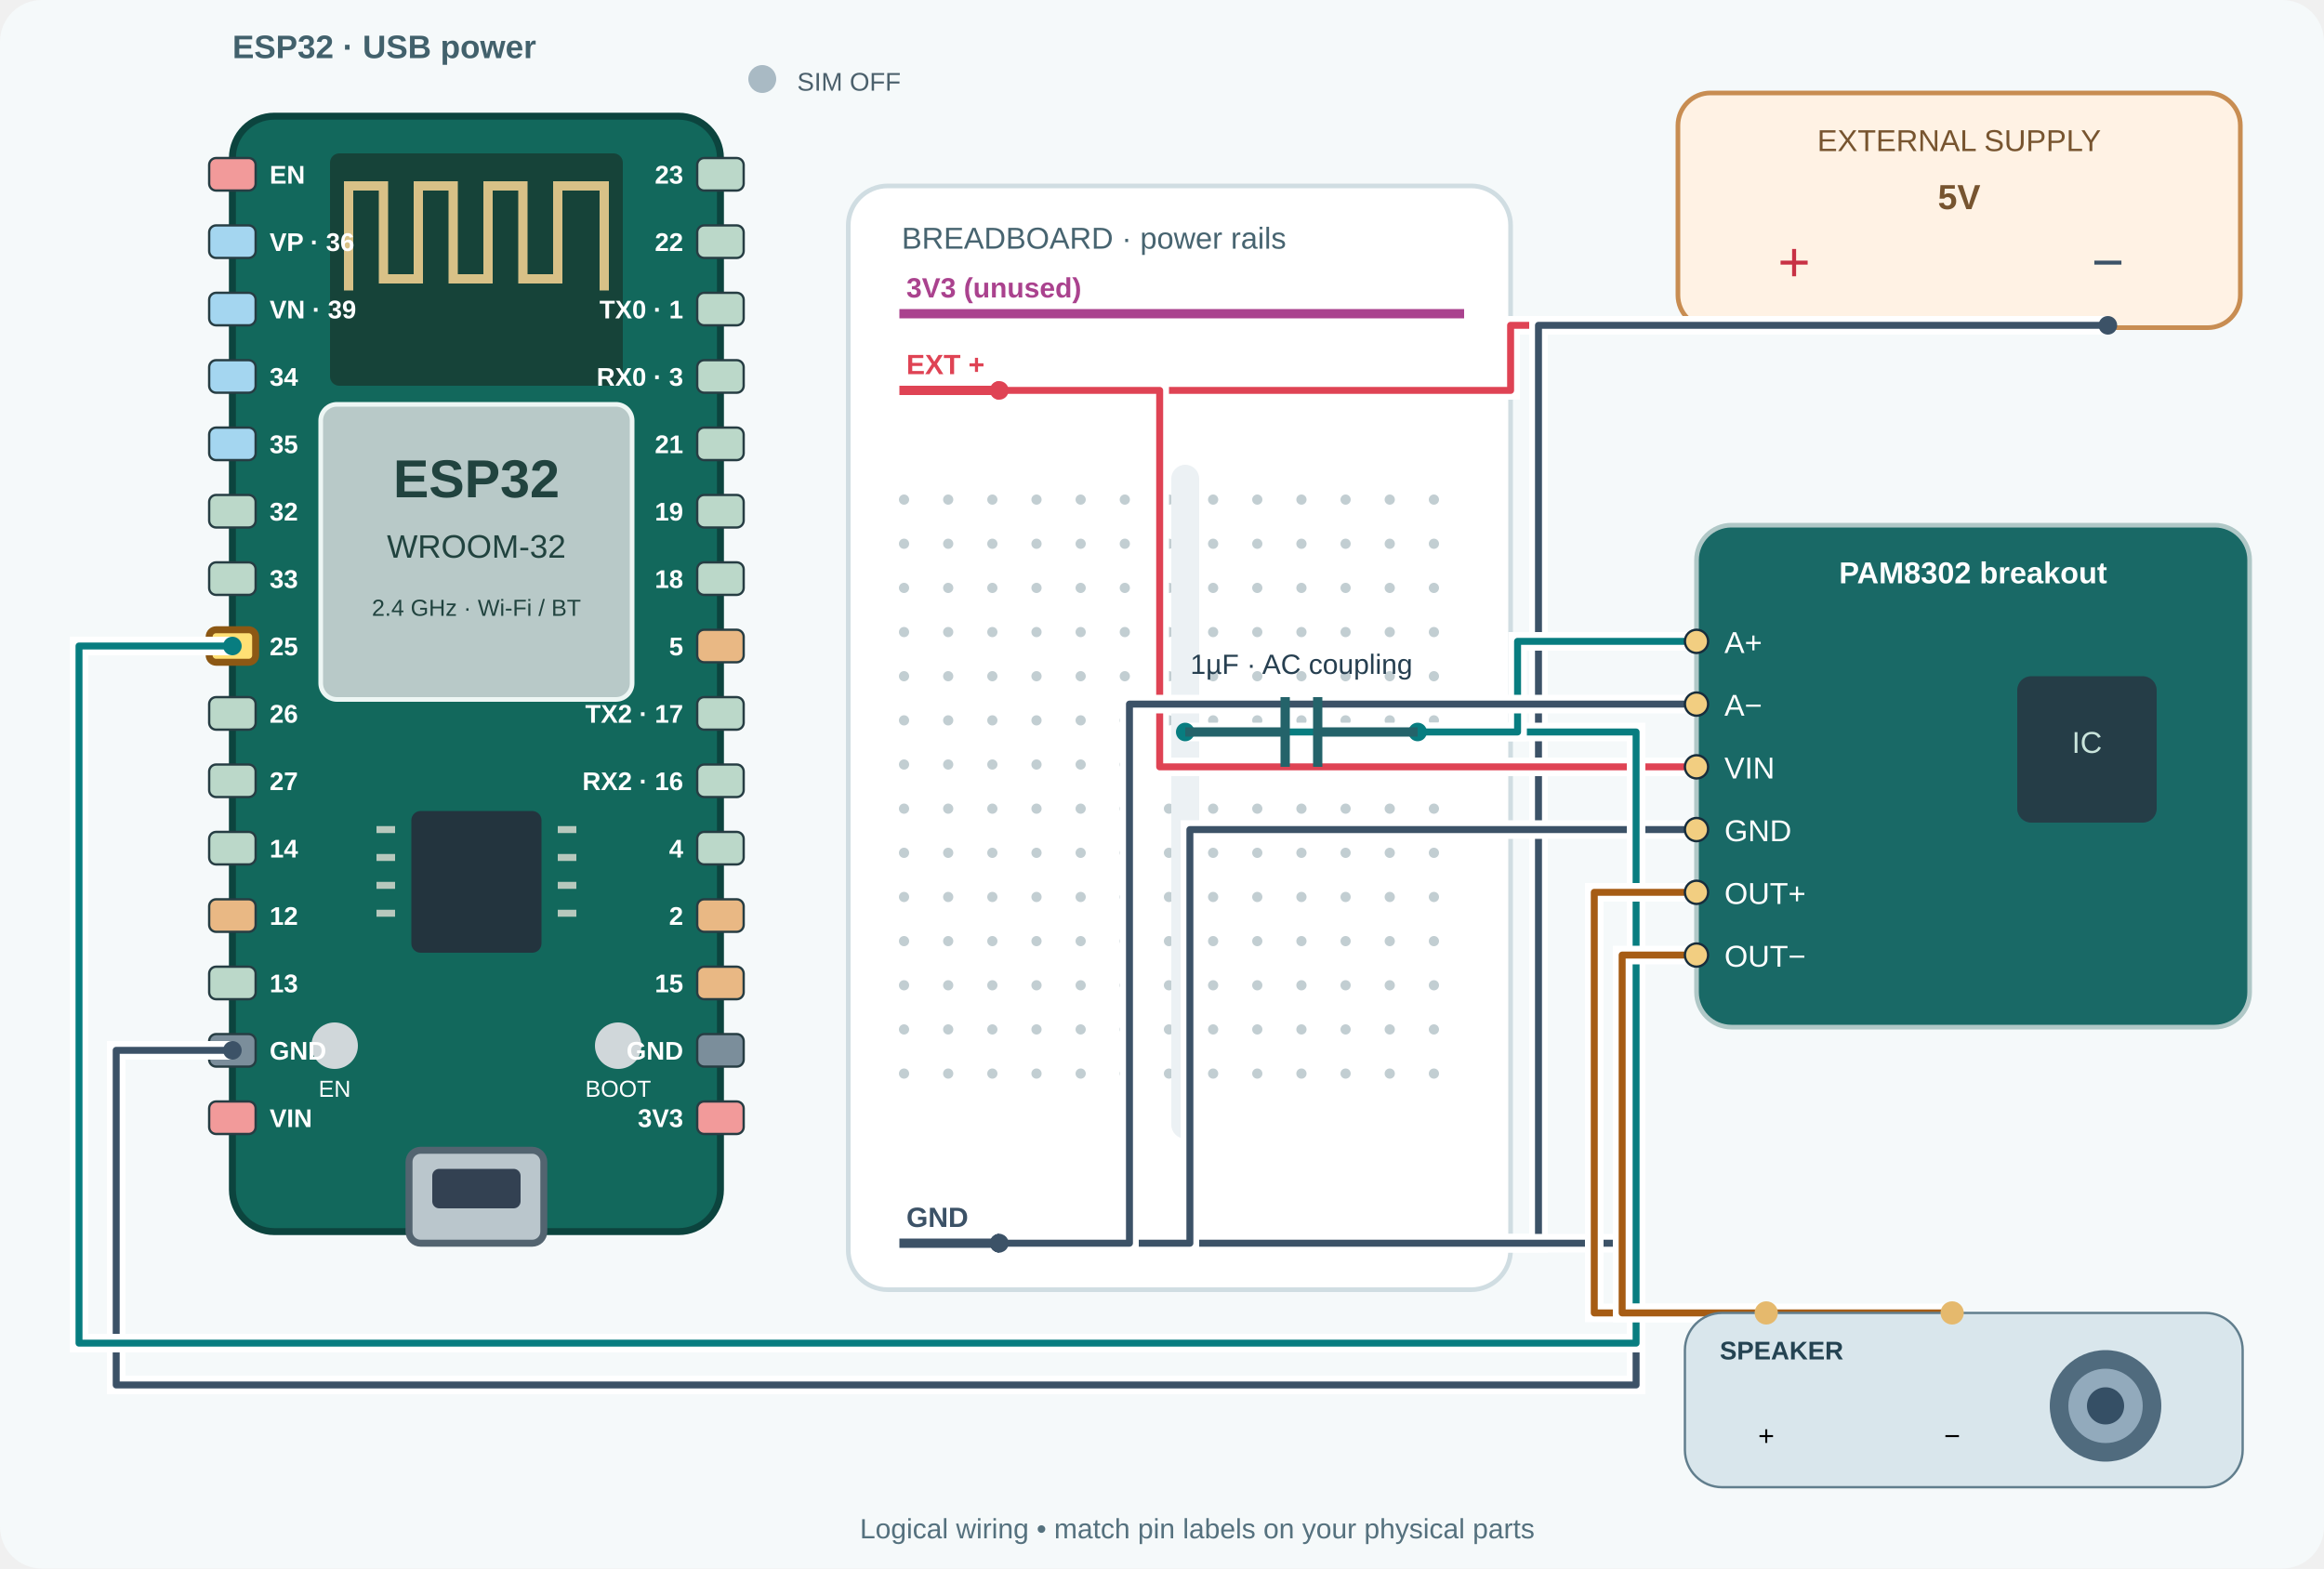
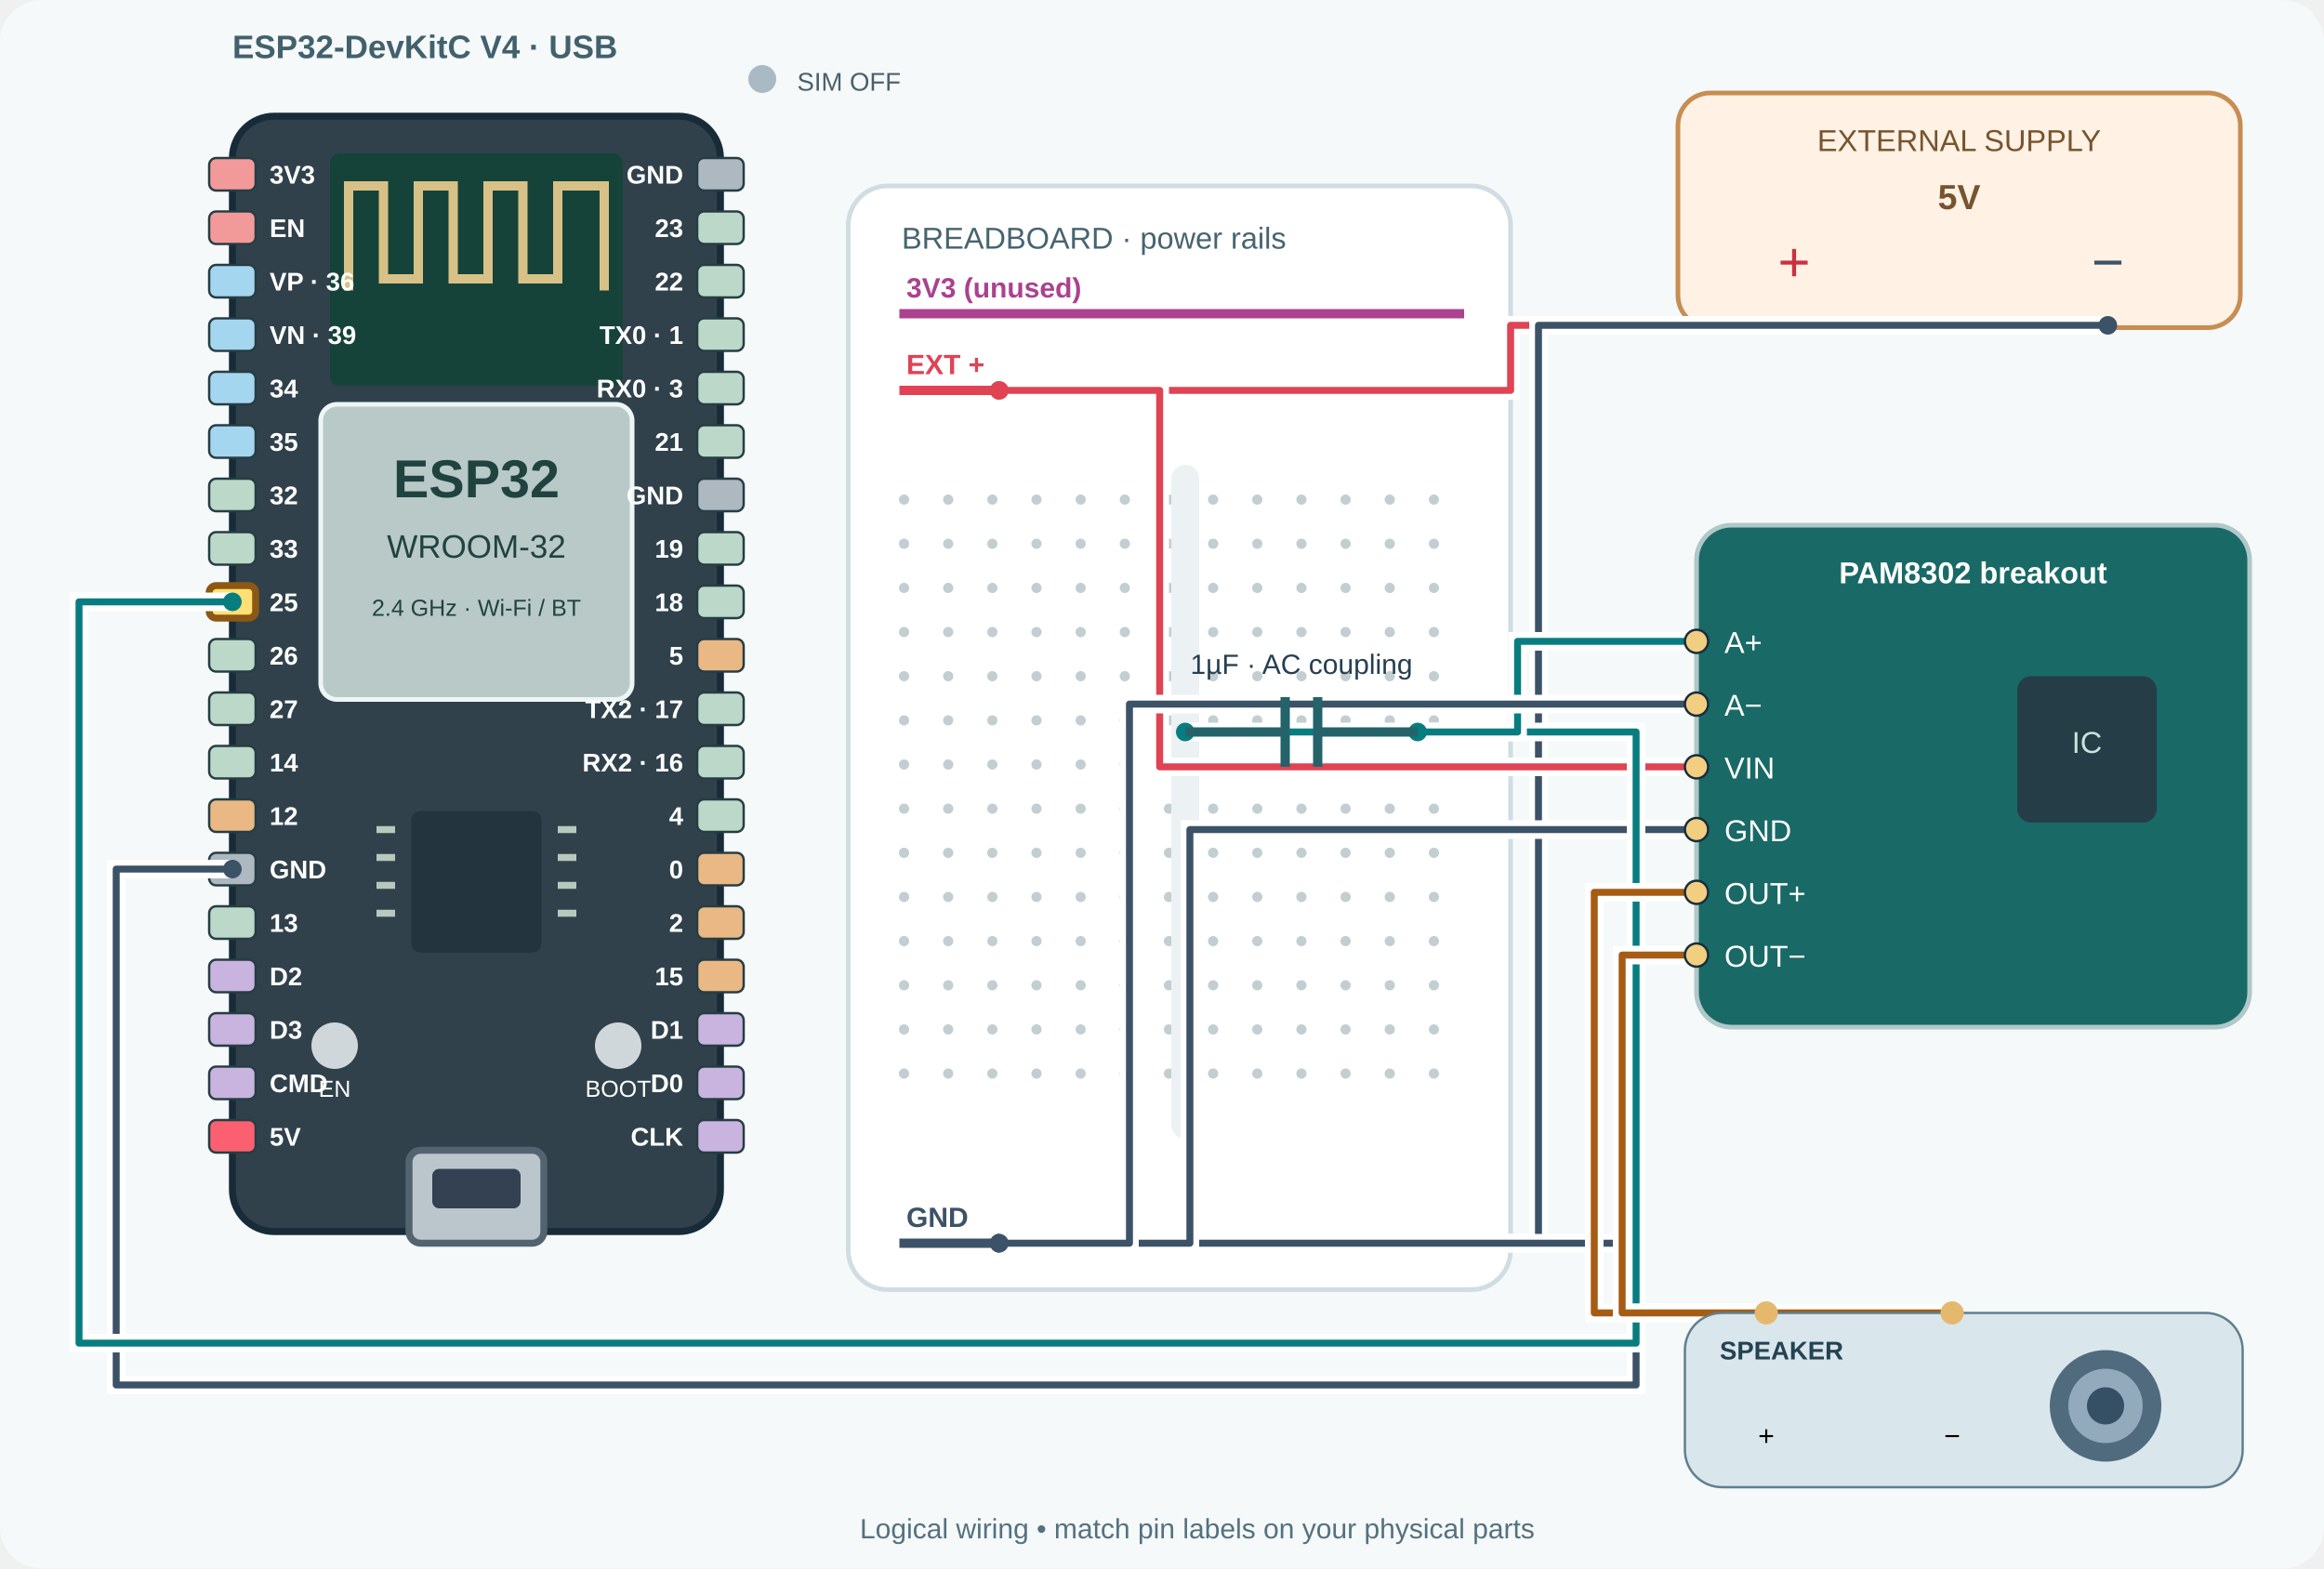
<svg xmlns="http://www.w3.org/2000/svg" viewBox="0 0 1000 675" role="img" aria-labelledby="circuit-title circuit-desc" class="circuit" style="font-family:Arial,sans-serif" data-powered="false">
  <rect width="1000" height="675" rx="18" fill="#f5f9fa" />
-   <text x="100" y="25" font-size="14" fill="#42616c" font-weight="bold">ESP32 · USB power</text>
+   <text x="100" y="25" font-size="14" fill="#42616c" font-weight="bold">ESP32-DevKitC V4 · USB</text>
  <rect x="365" y="80" width="285" height="475" rx="17" fill="#fff" stroke="#d0dde2" stroke-width="2" />
  <text x="388" y="107" font-size="13" fill="#476470">BREADBOARD · power rails</text>
  <circle cx="389" cy="215" r="2.2" fill="#c2ced2" />
  <circle cx="408" cy="215" r="2.2" fill="#c2ced2" />
  <circle cx="427" cy="215" r="2.2" fill="#c2ced2" />
  <circle cx="446" cy="215" r="2.2" fill="#c2ced2" />
  <circle cx="465" cy="215" r="2.2" fill="#c2ced2" />
  <circle cx="484" cy="215" r="2.2" fill="#c2ced2" />
  <circle cx="503" cy="215" r="2.2" fill="#c2ced2" />
  <circle cx="522" cy="215" r="2.2" fill="#c2ced2" />
  <circle cx="541" cy="215" r="2.2" fill="#c2ced2" />
  <circle cx="560" cy="215" r="2.2" fill="#c2ced2" />
  <circle cx="579" cy="215" r="2.2" fill="#c2ced2" />
  <circle cx="598" cy="215" r="2.2" fill="#c2ced2" />
  <circle cx="617" cy="215" r="2.2" fill="#c2ced2" />
  <circle cx="389" cy="234" r="2.2" fill="#c2ced2" />
  <circle cx="408" cy="234" r="2.2" fill="#c2ced2" />
  <circle cx="427" cy="234" r="2.2" fill="#c2ced2" />
  <circle cx="446" cy="234" r="2.2" fill="#c2ced2" />
  <circle cx="465" cy="234" r="2.2" fill="#c2ced2" />
  <circle cx="484" cy="234" r="2.2" fill="#c2ced2" />
  <circle cx="503" cy="234" r="2.2" fill="#c2ced2" />
  <circle cx="522" cy="234" r="2.2" fill="#c2ced2" />
  <circle cx="541" cy="234" r="2.2" fill="#c2ced2" />
  <circle cx="560" cy="234" r="2.2" fill="#c2ced2" />
  <circle cx="579" cy="234" r="2.2" fill="#c2ced2" />
  <circle cx="598" cy="234" r="2.2" fill="#c2ced2" />
  <circle cx="617" cy="234" r="2.2" fill="#c2ced2" />
  <circle cx="389" cy="253" r="2.2" fill="#c2ced2" />
  <circle cx="408" cy="253" r="2.2" fill="#c2ced2" />
  <circle cx="427" cy="253" r="2.2" fill="#c2ced2" />
  <circle cx="446" cy="253" r="2.2" fill="#c2ced2" />
  <circle cx="465" cy="253" r="2.2" fill="#c2ced2" />
  <circle cx="484" cy="253" r="2.2" fill="#c2ced2" />
  <circle cx="503" cy="253" r="2.2" fill="#c2ced2" />
  <circle cx="522" cy="253" r="2.2" fill="#c2ced2" />
  <circle cx="541" cy="253" r="2.2" fill="#c2ced2" />
  <circle cx="560" cy="253" r="2.2" fill="#c2ced2" />
  <circle cx="579" cy="253" r="2.2" fill="#c2ced2" />
  <circle cx="598" cy="253" r="2.2" fill="#c2ced2" />
  <circle cx="617" cy="253" r="2.2" fill="#c2ced2" />
  <circle cx="389" cy="272" r="2.2" fill="#c2ced2" />
  <circle cx="408" cy="272" r="2.2" fill="#c2ced2" />
  <circle cx="427" cy="272" r="2.2" fill="#c2ced2" />
  <circle cx="446" cy="272" r="2.2" fill="#c2ced2" />
  <circle cx="465" cy="272" r="2.2" fill="#c2ced2" />
  <circle cx="484" cy="272" r="2.2" fill="#c2ced2" />
  <circle cx="503" cy="272" r="2.2" fill="#c2ced2" />
  <circle cx="522" cy="272" r="2.2" fill="#c2ced2" />
  <circle cx="541" cy="272" r="2.2" fill="#c2ced2" />
  <circle cx="560" cy="272" r="2.2" fill="#c2ced2" />
  <circle cx="579" cy="272" r="2.2" fill="#c2ced2" />
  <circle cx="598" cy="272" r="2.2" fill="#c2ced2" />
  <circle cx="617" cy="272" r="2.2" fill="#c2ced2" />
  <circle cx="389" cy="291" r="2.2" fill="#c2ced2" />
  <circle cx="408" cy="291" r="2.2" fill="#c2ced2" />
  <circle cx="427" cy="291" r="2.2" fill="#c2ced2" />
  <circle cx="446" cy="291" r="2.2" fill="#c2ced2" />
  <circle cx="465" cy="291" r="2.2" fill="#c2ced2" />
  <circle cx="484" cy="291" r="2.2" fill="#c2ced2" />
  <circle cx="503" cy="291" r="2.2" fill="#c2ced2" />
  <circle cx="522" cy="291" r="2.2" fill="#c2ced2" />
  <circle cx="541" cy="291" r="2.2" fill="#c2ced2" />
  <circle cx="560" cy="291" r="2.2" fill="#c2ced2" />
  <circle cx="579" cy="291" r="2.2" fill="#c2ced2" />
  <circle cx="598" cy="291" r="2.2" fill="#c2ced2" />
  <circle cx="617" cy="291" r="2.2" fill="#c2ced2" />
  <circle cx="389" cy="310" r="2.2" fill="#c2ced2" />
  <circle cx="408" cy="310" r="2.2" fill="#c2ced2" />
  <circle cx="427" cy="310" r="2.2" fill="#c2ced2" />
  <circle cx="446" cy="310" r="2.2" fill="#c2ced2" />
  <circle cx="465" cy="310" r="2.2" fill="#c2ced2" />
  <circle cx="484" cy="310" r="2.2" fill="#c2ced2" />
  <circle cx="503" cy="310" r="2.2" fill="#c2ced2" />
  <circle cx="522" cy="310" r="2.2" fill="#c2ced2" />
  <circle cx="541" cy="310" r="2.2" fill="#c2ced2" />
  <circle cx="560" cy="310" r="2.2" fill="#c2ced2" />
  <circle cx="579" cy="310" r="2.2" fill="#c2ced2" />
  <circle cx="598" cy="310" r="2.2" fill="#c2ced2" />
  <circle cx="617" cy="310" r="2.2" fill="#c2ced2" />
  <circle cx="389" cy="329" r="2.2" fill="#c2ced2" />
  <circle cx="408" cy="329" r="2.2" fill="#c2ced2" />
  <circle cx="427" cy="329" r="2.2" fill="#c2ced2" />
  <circle cx="446" cy="329" r="2.2" fill="#c2ced2" />
  <circle cx="465" cy="329" r="2.2" fill="#c2ced2" />
  <circle cx="484" cy="329" r="2.2" fill="#c2ced2" />
  <circle cx="503" cy="329" r="2.2" fill="#c2ced2" />
  <circle cx="522" cy="329" r="2.2" fill="#c2ced2" />
  <circle cx="541" cy="329" r="2.2" fill="#c2ced2" />
  <circle cx="560" cy="329" r="2.2" fill="#c2ced2" />
  <circle cx="579" cy="329" r="2.2" fill="#c2ced2" />
  <circle cx="598" cy="329" r="2.2" fill="#c2ced2" />
  <circle cx="617" cy="329" r="2.2" fill="#c2ced2" />
  <circle cx="389" cy="348" r="2.2" fill="#c2ced2" />
  <circle cx="408" cy="348" r="2.2" fill="#c2ced2" />
  <circle cx="427" cy="348" r="2.2" fill="#c2ced2" />
  <circle cx="446" cy="348" r="2.2" fill="#c2ced2" />
  <circle cx="465" cy="348" r="2.2" fill="#c2ced2" />
  <circle cx="484" cy="348" r="2.2" fill="#c2ced2" />
  <circle cx="503" cy="348" r="2.2" fill="#c2ced2" />
  <circle cx="522" cy="348" r="2.2" fill="#c2ced2" />
  <circle cx="541" cy="348" r="2.2" fill="#c2ced2" />
  <circle cx="560" cy="348" r="2.2" fill="#c2ced2" />
  <circle cx="579" cy="348" r="2.2" fill="#c2ced2" />
  <circle cx="598" cy="348" r="2.2" fill="#c2ced2" />
  <circle cx="617" cy="348" r="2.2" fill="#c2ced2" />
  <circle cx="389" cy="367" r="2.2" fill="#c2ced2" />
  <circle cx="408" cy="367" r="2.2" fill="#c2ced2" />
  <circle cx="427" cy="367" r="2.2" fill="#c2ced2" />
  <circle cx="446" cy="367" r="2.2" fill="#c2ced2" />
  <circle cx="465" cy="367" r="2.2" fill="#c2ced2" />
  <circle cx="484" cy="367" r="2.2" fill="#c2ced2" />
  <circle cx="503" cy="367" r="2.2" fill="#c2ced2" />
  <circle cx="522" cy="367" r="2.2" fill="#c2ced2" />
  <circle cx="541" cy="367" r="2.2" fill="#c2ced2" />
  <circle cx="560" cy="367" r="2.2" fill="#c2ced2" />
  <circle cx="579" cy="367" r="2.2" fill="#c2ced2" />
  <circle cx="598" cy="367" r="2.2" fill="#c2ced2" />
  <circle cx="617" cy="367" r="2.2" fill="#c2ced2" />
  <circle cx="389" cy="386" r="2.2" fill="#c2ced2" />
  <circle cx="408" cy="386" r="2.2" fill="#c2ced2" />
  <circle cx="427" cy="386" r="2.2" fill="#c2ced2" />
  <circle cx="446" cy="386" r="2.2" fill="#c2ced2" />
  <circle cx="465" cy="386" r="2.2" fill="#c2ced2" />
  <circle cx="484" cy="386" r="2.2" fill="#c2ced2" />
  <circle cx="503" cy="386" r="2.2" fill="#c2ced2" />
  <circle cx="522" cy="386" r="2.2" fill="#c2ced2" />
  <circle cx="541" cy="386" r="2.2" fill="#c2ced2" />
  <circle cx="560" cy="386" r="2.2" fill="#c2ced2" />
  <circle cx="579" cy="386" r="2.2" fill="#c2ced2" />
  <circle cx="598" cy="386" r="2.2" fill="#c2ced2" />
  <circle cx="617" cy="386" r="2.2" fill="#c2ced2" />
  <circle cx="389" cy="405" r="2.2" fill="#c2ced2" />
  <circle cx="408" cy="405" r="2.2" fill="#c2ced2" />
  <circle cx="427" cy="405" r="2.2" fill="#c2ced2" />
  <circle cx="446" cy="405" r="2.2" fill="#c2ced2" />
  <circle cx="465" cy="405" r="2.2" fill="#c2ced2" />
  <circle cx="484" cy="405" r="2.2" fill="#c2ced2" />
  <circle cx="503" cy="405" r="2.2" fill="#c2ced2" />
  <circle cx="522" cy="405" r="2.2" fill="#c2ced2" />
  <circle cx="541" cy="405" r="2.2" fill="#c2ced2" />
  <circle cx="560" cy="405" r="2.2" fill="#c2ced2" />
  <circle cx="579" cy="405" r="2.2" fill="#c2ced2" />
  <circle cx="598" cy="405" r="2.2" fill="#c2ced2" />
  <circle cx="617" cy="405" r="2.2" fill="#c2ced2" />
  <circle cx="389" cy="424" r="2.2" fill="#c2ced2" />
  <circle cx="408" cy="424" r="2.2" fill="#c2ced2" />
  <circle cx="427" cy="424" r="2.2" fill="#c2ced2" />
  <circle cx="446" cy="424" r="2.2" fill="#c2ced2" />
  <circle cx="465" cy="424" r="2.2" fill="#c2ced2" />
  <circle cx="484" cy="424" r="2.2" fill="#c2ced2" />
  <circle cx="503" cy="424" r="2.2" fill="#c2ced2" />
  <circle cx="522" cy="424" r="2.2" fill="#c2ced2" />
  <circle cx="541" cy="424" r="2.2" fill="#c2ced2" />
  <circle cx="560" cy="424" r="2.2" fill="#c2ced2" />
  <circle cx="579" cy="424" r="2.2" fill="#c2ced2" />
  <circle cx="598" cy="424" r="2.2" fill="#c2ced2" />
  <circle cx="617" cy="424" r="2.2" fill="#c2ced2" />
  <circle cx="389" cy="443" r="2.2" fill="#c2ced2" />
  <circle cx="408" cy="443" r="2.2" fill="#c2ced2" />
  <circle cx="427" cy="443" r="2.2" fill="#c2ced2" />
  <circle cx="446" cy="443" r="2.2" fill="#c2ced2" />
  <circle cx="465" cy="443" r="2.2" fill="#c2ced2" />
  <circle cx="484" cy="443" r="2.2" fill="#c2ced2" />
  <circle cx="503" cy="443" r="2.2" fill="#c2ced2" />
  <circle cx="522" cy="443" r="2.2" fill="#c2ced2" />
  <circle cx="541" cy="443" r="2.2" fill="#c2ced2" />
  <circle cx="560" cy="443" r="2.2" fill="#c2ced2" />
  <circle cx="579" cy="443" r="2.2" fill="#c2ced2" />
  <circle cx="598" cy="443" r="2.2" fill="#c2ced2" />
  <circle cx="617" cy="443" r="2.2" fill="#c2ced2" />
  <circle cx="389" cy="462" r="2.2" fill="#c2ced2" />
  <circle cx="408" cy="462" r="2.2" fill="#c2ced2" />
  <circle cx="427" cy="462" r="2.2" fill="#c2ced2" />
  <circle cx="446" cy="462" r="2.2" fill="#c2ced2" />
  <circle cx="465" cy="462" r="2.2" fill="#c2ced2" />
  <circle cx="484" cy="462" r="2.2" fill="#c2ced2" />
  <circle cx="503" cy="462" r="2.2" fill="#c2ced2" />
  <circle cx="522" cy="462" r="2.2" fill="#c2ced2" />
  <circle cx="541" cy="462" r="2.2" fill="#c2ced2" />
  <circle cx="560" cy="462" r="2.2" fill="#c2ced2" />
  <circle cx="579" cy="462" r="2.2" fill="#c2ced2" />
  <circle cx="598" cy="462" r="2.2" fill="#c2ced2" />
  <circle cx="617" cy="462" r="2.2" fill="#c2ced2" />
  <rect x="504" y="200" width="12" height="290" rx="6" fill="#ecf1f4" />
  <path d="M387 135H630" stroke="#aa428e" stroke-width="4" />
  <text x="390" y="128" fill="#aa428e" font-size="12" font-weight="bold">3V3 (unused)</text>
  <path d="M387 168H630" stroke="#df4354" stroke-width="4" />
  <text x="390" y="161" fill="#df4354" font-size="12" font-weight="bold">EXT +</text>
  <path d="M387 535H630" stroke="#3c5267" stroke-width="4" />
  <text x="390" y="528" fill="#3c5267" font-size="12" font-weight="bold">GND</text>
  <rect x="722" y="40" width="242" height="101" rx="14" fill="#fff2e4" stroke="#c88d52" stroke-width="2" />
  <text x="843" y="65" text-anchor="middle" fill="#77542f" font-size="13">EXTERNAL SUPPLY</text>
  <text x="843" y="90" text-anchor="middle" fill="#77542f" font-size="15" font-weight="bold">5V</text>
  <text x="772" y="121" text-anchor="middle" font-size="24" fill="#c83144">+</text>
  <text x="907" y="121" text-anchor="middle" font-size="24" fill="#3c5267">−</text>
-   <g transform="translate(100 50) scale(1)">
-     <rect width="210" height="480" rx="18" fill="#12685c" stroke="#0c443e" stroke-width="3" />
+   <g transform="translate(100 50) scale(1 1)">
+     <rect width="210" height="480" rx="18" fill="#30414b" stroke="#172c38" stroke-width="3" />
    <rect x="42" y="16" width="126" height="100" rx="4" fill="#164339" />
    <path d="M50 75V30h15v40h15V30h15v40h15V30h15v40h15V30h20v45" fill="none" stroke="#d8c187" stroke-width="4" />
    <rect x="38" y="124" width="134" height="127" rx="7" fill="#b8c9c8" stroke="#edf6f4" stroke-width="2" />
    <text x="105" y="164" text-anchor="middle" font-size="23" fill="#21433f" font-weight="bold">ESP32</text>
    <text x="105" y="190" text-anchor="middle" font-size="14" fill="#21433f">WROOM-32</text>
    <text x="105" y="215" text-anchor="middle" font-size="10" fill="#21433f">2.4 GHz · Wi-Fi / BT</text>
    <rect x="77" y="299" width="56" height="61" rx="4" fill="#23343e" />
    <path d="M70 307h-8m8 12h-8m8 12h-8m8 12h-8m78-36h8m-8 12h8m-8 12h8m-8 12h8" stroke="#b7c8bd" stroke-width="3" />
    <circle cx="44" cy="400" r="10" fill="#d0d7da" />
    <circle cx="166" cy="400" r="10" fill="#d0d7da" />
    <text x="44" y="422" text-anchor="middle" font-size="10" fill="white">EN</text>
    <text x="166" y="422" text-anchor="middle" font-size="10" fill="white">BOOT</text>
    <rect x="76" y="445" width="58" height="40" rx="5" fill="#bac6cc" stroke="#536470" stroke-width="3" />
    <rect x="86" y="453" width="38" height="17" rx="3" fill="#334152" />
    <g class="pin " opacity="1">
-       <rect x="-27" y="12" width="54" height="26" fill="transparent" />
+       <rect x="-27" y="14" width="54" height="22" fill="transparent" />
      <rect class="pin-pad" x="-10" y="18" width="20" height="14" rx="3" fill="#f29a9a" stroke="#263d43" stroke-width="1" />
-       <text x="16" y="29" text-anchor="start" font-size="11" font-weight="bold" fill="#fff">EN</text>
-     </g>
-     <g class="pin " opacity="1">
-       <rect x="-27" y="41" width="54" height="26" fill="transparent" />
-       <rect class="pin-pad" x="-10" y="47" width="20" height="14" rx="3" fill="#a4d6f0" stroke="#263d43" stroke-width="1" />
-       <text x="16" y="58" text-anchor="start" font-size="11" font-weight="bold" fill="#fff">VP · 36</text>
-     </g>
-     <g class="pin " opacity="1">
-       <rect x="-27" y="70" width="54" height="26" fill="transparent" />
-       <rect class="pin-pad" x="-10" y="76" width="20" height="14" rx="3" fill="#a4d6f0" stroke="#263d43" stroke-width="1" />
-       <text x="16" y="87" text-anchor="start" font-size="11" font-weight="bold" fill="#fff">VN · 39</text>
-     </g>
-     <g class="pin " opacity="1">
-       <rect x="-27" y="99" width="54" height="26" fill="transparent" />
-       <rect class="pin-pad" x="-10" y="105" width="20" height="14" rx="3" fill="#a4d6f0" stroke="#263d43" stroke-width="1" />
-       <text x="16" y="116" text-anchor="start" font-size="11" font-weight="bold" fill="#fff">34</text>
-     </g>
-     <g class="pin " opacity="1">
-       <rect x="-27" y="128" width="54" height="26" fill="transparent" />
-       <rect class="pin-pad" x="-10" y="134" width="20" height="14" rx="3" fill="#a4d6f0" stroke="#263d43" stroke-width="1" />
-       <text x="16" y="145" text-anchor="start" font-size="11" font-weight="bold" fill="#fff">35</text>
-     </g>
-     <g class="pin " opacity="1">
-       <rect x="-27" y="157" width="54" height="26" fill="transparent" />
-       <rect class="pin-pad" x="-10" y="163" width="20" height="14" rx="3" fill="#bbd8c9" stroke="#263d43" stroke-width="1" />
-       <text x="16" y="174" text-anchor="start" font-size="11" font-weight="bold" fill="#fff">32</text>
-     </g>
-     <g class="pin " opacity="1">
-       <rect x="-27" y="186" width="54" height="26" fill="transparent" />
-       <rect class="pin-pad" x="-10" y="192" width="20" height="14" rx="3" fill="#bbd8c9" stroke="#263d43" stroke-width="1" />
-       <text x="16" y="203" text-anchor="start" font-size="11" font-weight="bold" fill="#fff">33</text>
+       <text x="16" y="29" text-anchor="start" font-size="11" font-weight="bold" fill="#fff">3V3</text>
+     </g>
+     <g class="pin " opacity="1">
+       <rect x="-27" y="37" width="54" height="22" fill="transparent" />
+       <rect class="pin-pad" x="-10" y="41" width="20" height="14" rx="3" fill="#f29a9a" stroke="#263d43" stroke-width="1" />
+       <text x="16" y="52" text-anchor="start" font-size="11" font-weight="bold" fill="#fff">EN</text>
+     </g>
+     <g class="pin " opacity="1">
+       <rect x="-27" y="60" width="54" height="22" fill="transparent" />
+       <rect class="pin-pad" x="-10" y="64" width="20" height="14" rx="3" fill="#a4d6f0" stroke="#263d43" stroke-width="1" />
+       <text x="16" y="75" text-anchor="start" font-size="11" font-weight="bold" fill="#fff">VP · 36</text>
+     </g>
+     <g class="pin " opacity="1">
+       <rect x="-27" y="83" width="54" height="22" fill="transparent" />
+       <rect class="pin-pad" x="-10" y="87" width="20" height="14" rx="3" fill="#a4d6f0" stroke="#263d43" stroke-width="1" />
+       <text x="16" y="98" text-anchor="start" font-size="11" font-weight="bold" fill="#fff">VN · 39</text>
+     </g>
+     <g class="pin " opacity="1">
+       <rect x="-27" y="106" width="54" height="22" fill="transparent" />
+       <rect class="pin-pad" x="-10" y="110" width="20" height="14" rx="3" fill="#a4d6f0" stroke="#263d43" stroke-width="1" />
+       <text x="16" y="121" text-anchor="start" font-size="11" font-weight="bold" fill="#fff">34</text>
+     </g>
+     <g class="pin " opacity="1">
+       <rect x="-27" y="129" width="54" height="22" fill="transparent" />
+       <rect class="pin-pad" x="-10" y="133" width="20" height="14" rx="3" fill="#a4d6f0" stroke="#263d43" stroke-width="1" />
+       <text x="16" y="144" text-anchor="start" font-size="11" font-weight="bold" fill="#fff">35</text>
+     </g>
+     <g class="pin " opacity="1">
+       <rect x="-27" y="152" width="54" height="22" fill="transparent" />
+       <rect class="pin-pad" x="-10" y="156" width="20" height="14" rx="3" fill="#bbd8c9" stroke="#263d43" stroke-width="1" />
+       <text x="16" y="167" text-anchor="start" font-size="11" font-weight="bold" fill="#fff">32</text>
+     </g>
+     <g class="pin " opacity="1">
+       <rect x="-27" y="175" width="54" height="22" fill="transparent" />
+       <rect class="pin-pad" x="-10" y="179" width="20" height="14" rx="3" fill="#bbd8c9" stroke="#263d43" stroke-width="1" />
+       <text x="16" y="190" text-anchor="start" font-size="11" font-weight="bold" fill="#fff">33</text>
    </g>
    <g class="pin chosen" opacity="1">
-       <rect x="-27" y="215" width="54" height="26" fill="transparent" />
-       <rect class="pin-pad" x="-10" y="221" width="20" height="14" rx="3" fill="#ffe074" stroke="#8c5814" stroke-width="3" />
-       <text x="16" y="232" text-anchor="start" font-size="11" font-weight="bold" fill="#fff">25</text>
-     </g>
-     <g class="pin " opacity="1">
-       <rect x="-27" y="244" width="54" height="26" fill="transparent" />
-       <rect class="pin-pad" x="-10" y="250" width="20" height="14" rx="3" fill="#bbd8c9" stroke="#263d43" stroke-width="1" />
-       <text x="16" y="261" text-anchor="start" font-size="11" font-weight="bold" fill="#fff">26</text>
-     </g>
-     <g class="pin " opacity="1">
-       <rect x="-27" y="273" width="54" height="26" fill="transparent" />
-       <rect class="pin-pad" x="-10" y="279" width="20" height="14" rx="3" fill="#bbd8c9" stroke="#263d43" stroke-width="1" />
-       <text x="16" y="290" text-anchor="start" font-size="11" font-weight="bold" fill="#fff">27</text>
-     </g>
-     <g class="pin " opacity="1">
-       <rect x="-27" y="302" width="54" height="26" fill="transparent" />
-       <rect class="pin-pad" x="-10" y="308" width="20" height="14" rx="3" fill="#bbd8c9" stroke="#263d43" stroke-width="1" />
-       <text x="16" y="319" text-anchor="start" font-size="11" font-weight="bold" fill="#fff">14</text>
-     </g>
-     <g class="pin " opacity="1">
-       <rect x="-27" y="331" width="54" height="26" fill="transparent" />
-       <rect class="pin-pad" x="-10" y="337" width="20" height="14" rx="3" fill="#e9b884" stroke="#263d43" stroke-width="1" />
-       <text x="16" y="348" text-anchor="start" font-size="11" font-weight="bold" fill="#fff">12</text>
-     </g>
-     <g class="pin " opacity="1">
-       <rect x="-27" y="360" width="54" height="26" fill="transparent" />
-       <rect class="pin-pad" x="-10" y="366" width="20" height="14" rx="3" fill="#bbd8c9" stroke="#263d43" stroke-width="1" />
-       <text x="16" y="377" text-anchor="start" font-size="11" font-weight="bold" fill="#fff">13</text>
-     </g>
-     <g class="pin " opacity="1">
-       <rect x="-27" y="389" width="54" height="26" fill="transparent" />
-       <rect class="pin-pad" x="-10" y="395" width="20" height="14" rx="3" fill="#7b8e9b" stroke="#263d43" stroke-width="1" />
-       <text x="16" y="406" text-anchor="start" font-size="11" font-weight="bold" fill="#fff">GND</text>
-     </g>
-     <g class="pin " opacity="1">
-       <rect x="-27" y="418" width="54" height="26" fill="transparent" />
-       <rect class="pin-pad" x="-10" y="424" width="20" height="14" rx="3" fill="#f29a9a" stroke="#263d43" stroke-width="1" />
-       <text x="16" y="435" text-anchor="start" font-size="11" font-weight="bold" fill="#fff">VIN</text>
-     </g>
-     <g class="pin " opacity="1">
-       <rect x="183" y="12" width="54" height="26" fill="transparent" />
-       <rect class="pin-pad" x="200" y="18" width="20" height="14" rx="3" fill="#bbd8c9" stroke="#263d43" stroke-width="1" />
-       <text x="194" y="29" text-anchor="end" font-size="11" font-weight="bold" fill="#fff">23</text>
-     </g>
-     <g class="pin " opacity="1">
-       <rect x="183" y="41" width="54" height="26" fill="transparent" />
-       <rect class="pin-pad" x="200" y="47" width="20" height="14" rx="3" fill="#bbd8c9" stroke="#263d43" stroke-width="1" />
-       <text x="194" y="58" text-anchor="end" font-size="11" font-weight="bold" fill="#fff">22</text>
-     </g>
-     <g class="pin " opacity="1">
-       <rect x="183" y="70" width="54" height="26" fill="transparent" />
-       <rect class="pin-pad" x="200" y="76" width="20" height="14" rx="3" fill="#bbd8c9" stroke="#263d43" stroke-width="1" />
-       <text x="194" y="87" text-anchor="end" font-size="11" font-weight="bold" fill="#fff">TX0 · 1</text>
-     </g>
-     <g class="pin " opacity="1">
-       <rect x="183" y="99" width="54" height="26" fill="transparent" />
-       <rect class="pin-pad" x="200" y="105" width="20" height="14" rx="3" fill="#bbd8c9" stroke="#263d43" stroke-width="1" />
-       <text x="194" y="116" text-anchor="end" font-size="11" font-weight="bold" fill="#fff">RX0 · 3</text>
-     </g>
-     <g class="pin " opacity="1">
-       <rect x="183" y="128" width="54" height="26" fill="transparent" />
-       <rect class="pin-pad" x="200" y="134" width="20" height="14" rx="3" fill="#bbd8c9" stroke="#263d43" stroke-width="1" />
-       <text x="194" y="145" text-anchor="end" font-size="11" font-weight="bold" fill="#fff">21</text>
-     </g>
-     <g class="pin " opacity="1">
-       <rect x="183" y="157" width="54" height="26" fill="transparent" />
-       <rect class="pin-pad" x="200" y="163" width="20" height="14" rx="3" fill="#bbd8c9" stroke="#263d43" stroke-width="1" />
-       <text x="194" y="174" text-anchor="end" font-size="11" font-weight="bold" fill="#fff">19</text>
-     </g>
-     <g class="pin " opacity="1">
-       <rect x="183" y="186" width="54" height="26" fill="transparent" />
-       <rect class="pin-pad" x="200" y="192" width="20" height="14" rx="3" fill="#bbd8c9" stroke="#263d43" stroke-width="1" />
-       <text x="194" y="203" text-anchor="end" font-size="11" font-weight="bold" fill="#fff">18</text>
-     </g>
-     <g class="pin " opacity="1">
-       <rect x="183" y="215" width="54" height="26" fill="transparent" />
-       <rect class="pin-pad" x="200" y="221" width="20" height="14" rx="3" fill="#e9b884" stroke="#263d43" stroke-width="1" />
-       <text x="194" y="232" text-anchor="end" font-size="11" font-weight="bold" fill="#fff">5</text>
-     </g>
-     <g class="pin " opacity="1">
-       <rect x="183" y="244" width="54" height="26" fill="transparent" />
-       <rect class="pin-pad" x="200" y="250" width="20" height="14" rx="3" fill="#bbd8c9" stroke="#263d43" stroke-width="1" />
-       <text x="194" y="261" text-anchor="end" font-size="11" font-weight="bold" fill="#fff">TX2 · 17</text>
-     </g>
-     <g class="pin " opacity="1">
-       <rect x="183" y="273" width="54" height="26" fill="transparent" />
-       <rect class="pin-pad" x="200" y="279" width="20" height="14" rx="3" fill="#bbd8c9" stroke="#263d43" stroke-width="1" />
-       <text x="194" y="290" text-anchor="end" font-size="11" font-weight="bold" fill="#fff">RX2 · 16</text>
-     </g>
-     <g class="pin " opacity="1">
-       <rect x="183" y="302" width="54" height="26" fill="transparent" />
-       <rect class="pin-pad" x="200" y="308" width="20" height="14" rx="3" fill="#bbd8c9" stroke="#263d43" stroke-width="1" />
-       <text x="194" y="319" text-anchor="end" font-size="11" font-weight="bold" fill="#fff">4</text>
-     </g>
-     <g class="pin " opacity="1">
-       <rect x="183" y="331" width="54" height="26" fill="transparent" />
-       <rect class="pin-pad" x="200" y="337" width="20" height="14" rx="3" fill="#e9b884" stroke="#263d43" stroke-width="1" />
-       <text x="194" y="348" text-anchor="end" font-size="11" font-weight="bold" fill="#fff">2</text>
-     </g>
-     <g class="pin " opacity="1">
-       <rect x="183" y="360" width="54" height="26" fill="transparent" />
-       <rect class="pin-pad" x="200" y="366" width="20" height="14" rx="3" fill="#e9b884" stroke="#263d43" stroke-width="1" />
-       <text x="194" y="377" text-anchor="end" font-size="11" font-weight="bold" fill="#fff">15</text>
-     </g>
-     <g class="pin " opacity="1">
-       <rect x="183" y="389" width="54" height="26" fill="transparent" />
-       <rect class="pin-pad" x="200" y="395" width="20" height="14" rx="3" fill="#7b8e9b" stroke="#263d43" stroke-width="1" />
-       <text x="194" y="406" text-anchor="end" font-size="11" font-weight="bold" fill="#fff">GND</text>
-     </g>
-     <g class="pin " opacity="1">
-       <rect x="183" y="418" width="54" height="26" fill="transparent" />
-       <rect class="pin-pad" x="200" y="424" width="20" height="14" rx="3" fill="#f29a9a" stroke="#263d43" stroke-width="1" />
-       <text x="194" y="435" text-anchor="end" font-size="11" font-weight="bold" fill="#fff">3V3</text>
+       <rect x="-27" y="198" width="54" height="22" fill="transparent" />
+       <rect class="pin-pad" x="-10" y="202" width="20" height="14" rx="3" fill="#ffe074" stroke="#8c5814" stroke-width="3" />
+       <text x="16" y="213" text-anchor="start" font-size="11" font-weight="bold" fill="#fff">25</text>
+     </g>
+     <g class="pin " opacity="1">
+       <rect x="-27" y="221" width="54" height="22" fill="transparent" />
+       <rect class="pin-pad" x="-10" y="225" width="20" height="14" rx="3" fill="#bbd8c9" stroke="#263d43" stroke-width="1" />
+       <text x="16" y="236" text-anchor="start" font-size="11" font-weight="bold" fill="#fff">26</text>
+     </g>
+     <g class="pin " opacity="1">
+       <rect x="-27" y="244" width="54" height="22" fill="transparent" />
+       <rect class="pin-pad" x="-10" y="248" width="20" height="14" rx="3" fill="#bbd8c9" stroke="#263d43" stroke-width="1" />
+       <text x="16" y="259" text-anchor="start" font-size="11" font-weight="bold" fill="#fff">27</text>
+     </g>
+     <g class="pin " opacity="1">
+       <rect x="-27" y="267" width="54" height="22" fill="transparent" />
+       <rect class="pin-pad" x="-10" y="271" width="20" height="14" rx="3" fill="#bbd8c9" stroke="#263d43" stroke-width="1" />
+       <text x="16" y="282" text-anchor="start" font-size="11" font-weight="bold" fill="#fff">14</text>
+     </g>
+     <g class="pin " opacity="1">
+       <rect x="-27" y="290" width="54" height="22" fill="transparent" />
+       <rect class="pin-pad" x="-10" y="294" width="20" height="14" rx="3" fill="#e9b884" stroke="#263d43" stroke-width="1" />
+       <text x="16" y="305" text-anchor="start" font-size="11" font-weight="bold" fill="#fff">12</text>
+     </g>
+     <g class="pin " opacity="1">
+       <rect x="-27" y="313" width="54" height="22" fill="transparent" />
+       <rect class="pin-pad" x="-10" y="317" width="20" height="14" rx="3" fill="#adb8c1" stroke="#263d43" stroke-width="1" />
+       <text x="16" y="328" text-anchor="start" font-size="11" font-weight="bold" fill="#fff">GND</text>
+     </g>
+     <g class="pin " opacity="1">
+       <rect x="-27" y="336" width="54" height="22" fill="transparent" />
+       <rect class="pin-pad" x="-10" y="340" width="20" height="14" rx="3" fill="#bbd8c9" stroke="#263d43" stroke-width="1" />
+       <text x="16" y="351" text-anchor="start" font-size="11" font-weight="bold" fill="#fff">13</text>
+     </g>
+     <g class="pin " opacity="1">
+       <rect x="-27" y="359" width="54" height="22" fill="transparent" />
+       <rect class="pin-pad" x="-10" y="363" width="20" height="14" rx="3" fill="#c9b3df" stroke="#263d43" stroke-width="1" />
+       <text x="16" y="374" text-anchor="start" font-size="11" font-weight="bold" fill="#fff">D2</text>
+     </g>
+     <g class="pin " opacity="1">
+       <rect x="-27" y="382" width="54" height="22" fill="transparent" />
+       <rect class="pin-pad" x="-10" y="386" width="20" height="14" rx="3" fill="#c9b3df" stroke="#263d43" stroke-width="1" />
+       <text x="16" y="397" text-anchor="start" font-size="11" font-weight="bold" fill="#fff">D3</text>
+     </g>
+     <g class="pin " opacity="1">
+       <rect x="-27" y="405" width="54" height="22" fill="transparent" />
+       <rect class="pin-pad" x="-10" y="409" width="20" height="14" rx="3" fill="#c9b3df" stroke="#263d43" stroke-width="1" />
+       <text x="16" y="420" text-anchor="start" font-size="11" font-weight="bold" fill="#fff">CMD</text>
+     </g>
+     <g class="pin " opacity="1">
+       <rect x="-27" y="428" width="54" height="22" fill="transparent" />
+       <rect class="pin-pad" x="-10" y="432" width="20" height="14" rx="3" fill="#fb6070" stroke="#263d43" stroke-width="1" />
+       <text x="16" y="443" text-anchor="start" font-size="11" font-weight="bold" fill="#fff">5V</text>
+     </g>
+     <g class="pin " opacity="1">
+       <rect x="183" y="14" width="54" height="22" fill="transparent" />
+       <rect class="pin-pad" x="200" y="18" width="20" height="14" rx="3" fill="#adb8c1" stroke="#263d43" stroke-width="1" />
+       <text x="194" y="29" text-anchor="end" font-size="11" font-weight="bold" fill="#fff">GND</text>
+     </g>
+     <g class="pin " opacity="1">
+       <rect x="183" y="37" width="54" height="22" fill="transparent" />
+       <rect class="pin-pad" x="200" y="41" width="20" height="14" rx="3" fill="#bbd8c9" stroke="#263d43" stroke-width="1" />
+       <text x="194" y="52" text-anchor="end" font-size="11" font-weight="bold" fill="#fff">23</text>
+     </g>
+     <g class="pin " opacity="1">
+       <rect x="183" y="60" width="54" height="22" fill="transparent" />
+       <rect class="pin-pad" x="200" y="64" width="20" height="14" rx="3" fill="#bbd8c9" stroke="#263d43" stroke-width="1" />
+       <text x="194" y="75" text-anchor="end" font-size="11" font-weight="bold" fill="#fff">22</text>
+     </g>
+     <g class="pin " opacity="1">
+       <rect x="183" y="83" width="54" height="22" fill="transparent" />
+       <rect class="pin-pad" x="200" y="87" width="20" height="14" rx="3" fill="#bbd8c9" stroke="#263d43" stroke-width="1" />
+       <text x="194" y="98" text-anchor="end" font-size="11" font-weight="bold" fill="#fff">TX0 · 1</text>
+     </g>
+     <g class="pin " opacity="1">
+       <rect x="183" y="106" width="54" height="22" fill="transparent" />
+       <rect class="pin-pad" x="200" y="110" width="20" height="14" rx="3" fill="#bbd8c9" stroke="#263d43" stroke-width="1" />
+       <text x="194" y="121" text-anchor="end" font-size="11" font-weight="bold" fill="#fff">RX0 · 3</text>
+     </g>
+     <g class="pin " opacity="1">
+       <rect x="183" y="129" width="54" height="22" fill="transparent" />
+       <rect class="pin-pad" x="200" y="133" width="20" height="14" rx="3" fill="#bbd8c9" stroke="#263d43" stroke-width="1" />
+       <text x="194" y="144" text-anchor="end" font-size="11" font-weight="bold" fill="#fff">21</text>
+     </g>
+     <g class="pin " opacity="1">
+       <rect x="183" y="152" width="54" height="22" fill="transparent" />
+       <rect class="pin-pad" x="200" y="156" width="20" height="14" rx="3" fill="#adb8c1" stroke="#263d43" stroke-width="1" />
+       <text x="194" y="167" text-anchor="end" font-size="11" font-weight="bold" fill="#fff">GND</text>
+     </g>
+     <g class="pin " opacity="1">
+       <rect x="183" y="175" width="54" height="22" fill="transparent" />
+       <rect class="pin-pad" x="200" y="179" width="20" height="14" rx="3" fill="#bbd8c9" stroke="#263d43" stroke-width="1" />
+       <text x="194" y="190" text-anchor="end" font-size="11" font-weight="bold" fill="#fff">19</text>
+     </g>
+     <g class="pin " opacity="1">
+       <rect x="183" y="198" width="54" height="22" fill="transparent" />
+       <rect class="pin-pad" x="200" y="202" width="20" height="14" rx="3" fill="#bbd8c9" stroke="#263d43" stroke-width="1" />
+       <text x="194" y="213" text-anchor="end" font-size="11" font-weight="bold" fill="#fff">18</text>
+     </g>
+     <g class="pin " opacity="1">
+       <rect x="183" y="221" width="54" height="22" fill="transparent" />
+       <rect class="pin-pad" x="200" y="225" width="20" height="14" rx="3" fill="#e9b884" stroke="#263d43" stroke-width="1" />
+       <text x="194" y="236" text-anchor="end" font-size="11" font-weight="bold" fill="#fff">5</text>
+     </g>
+     <g class="pin " opacity="1">
+       <rect x="183" y="244" width="54" height="22" fill="transparent" />
+       <rect class="pin-pad" x="200" y="248" width="20" height="14" rx="3" fill="#bbd8c9" stroke="#263d43" stroke-width="1" />
+       <text x="194" y="259" text-anchor="end" font-size="11" font-weight="bold" fill="#fff">TX2 · 17</text>
+     </g>
+     <g class="pin " opacity="1">
+       <rect x="183" y="267" width="54" height="22" fill="transparent" />
+       <rect class="pin-pad" x="200" y="271" width="20" height="14" rx="3" fill="#bbd8c9" stroke="#263d43" stroke-width="1" />
+       <text x="194" y="282" text-anchor="end" font-size="11" font-weight="bold" fill="#fff">RX2 · 16</text>
+     </g>
+     <g class="pin " opacity="1">
+       <rect x="183" y="290" width="54" height="22" fill="transparent" />
+       <rect class="pin-pad" x="200" y="294" width="20" height="14" rx="3" fill="#bbd8c9" stroke="#263d43" stroke-width="1" />
+       <text x="194" y="305" text-anchor="end" font-size="11" font-weight="bold" fill="#fff">4</text>
+     </g>
+     <g class="pin " opacity="1">
+       <rect x="183" y="313" width="54" height="22" fill="transparent" />
+       <rect class="pin-pad" x="200" y="317" width="20" height="14" rx="3" fill="#e9b884" stroke="#263d43" stroke-width="1" />
+       <text x="194" y="328" text-anchor="end" font-size="11" font-weight="bold" fill="#fff">0</text>
+     </g>
+     <g class="pin " opacity="1">
+       <rect x="183" y="336" width="54" height="22" fill="transparent" />
+       <rect class="pin-pad" x="200" y="340" width="20" height="14" rx="3" fill="#e9b884" stroke="#263d43" stroke-width="1" />
+       <text x="194" y="351" text-anchor="end" font-size="11" font-weight="bold" fill="#fff">2</text>
+     </g>
+     <g class="pin " opacity="1">
+       <rect x="183" y="359" width="54" height="22" fill="transparent" />
+       <rect class="pin-pad" x="200" y="363" width="20" height="14" rx="3" fill="#e9b884" stroke="#263d43" stroke-width="1" />
+       <text x="194" y="374" text-anchor="end" font-size="11" font-weight="bold" fill="#fff">15</text>
+     </g>
+     <g class="pin " opacity="1">
+       <rect x="183" y="382" width="54" height="22" fill="transparent" />
+       <rect class="pin-pad" x="200" y="386" width="20" height="14" rx="3" fill="#c9b3df" stroke="#263d43" stroke-width="1" />
+       <text x="194" y="397" text-anchor="end" font-size="11" font-weight="bold" fill="#fff">D1</text>
+     </g>
+     <g class="pin " opacity="1">
+       <rect x="183" y="405" width="54" height="22" fill="transparent" />
+       <rect class="pin-pad" x="200" y="409" width="20" height="14" rx="3" fill="#c9b3df" stroke="#263d43" stroke-width="1" />
+       <text x="194" y="420" text-anchor="end" font-size="11" font-weight="bold" fill="#fff">D0</text>
+     </g>
+     <g class="pin " opacity="1">
+       <rect x="183" y="428" width="54" height="22" fill="transparent" />
+       <rect class="pin-pad" x="200" y="432" width="20" height="14" rx="3" fill="#c9b3df" stroke="#263d43" stroke-width="1" />
+       <text x="194" y="443" text-anchor="end" font-size="11" font-weight="bold" fill="#fff">CLK</text>
    </g>
  </g>
  <g class="circuit-wire " data-wire="0" style="opacity:1">
    <path d="M772 140H650V168H430" stroke="white" stroke-width="8" fill="none" />
    <path class="wire-color" d="M772 140H650V168H430" stroke="#df4354" stroke-width="3" fill="none" stroke-linejoin="round" />
    <circle cx="772" cy="140" r="4" fill="#df4354" />
    <circle cx="430" cy="168" r="4" fill="#df4354" />
  </g>
  <g class="circuit-wire " data-wire="1" style="opacity:1">
    <path d="M907 140H662V535H430" stroke="white" stroke-width="8" fill="none" />
    <path class="wire-color" d="M907 140H662V535H430" stroke="#3c5267" stroke-width="3" fill="none" stroke-linejoin="round" />
    <circle cx="907" cy="140" r="4" fill="#3c5267" />
    <circle cx="430" cy="535" r="4" fill="#3c5267" />
  </g>
  <g class="circuit-wire " data-wire="2" style="opacity:1">
-     <path d="M100 452H50V596H704V535H430" stroke="white" stroke-width="8" fill="none" />
-     <path class="wire-color" d="M100 452H50V596H704V535H430" stroke="#3c5267" stroke-width="3" fill="none" stroke-linejoin="round" />
-     <circle cx="100" cy="452" r="4" fill="#3c5267" />
+     <path d="M100 374H50V596H704V535H430" stroke="white" stroke-width="8" fill="none" />
+     <path class="wire-color" d="M100 374H50V596H704V535H430" stroke="#3c5267" stroke-width="3" fill="none" stroke-linejoin="round" />
+     <circle cx="100" cy="374" r="4" fill="#3c5267" />
    <circle cx="430" cy="535" r="4" fill="#3c5267" />
  </g>
  <g class="circuit-wire " data-wire="3" style="opacity:1">
    <path d="M430 168H499V330H730" stroke="white" stroke-width="8" fill="none" />
    <path class="wire-color" d="M430 168H499V330H730" stroke="#df4354" stroke-width="3" fill="none" stroke-linejoin="round" />
    <circle cx="430" cy="168" r="4" fill="#df4354" />
    <circle cx="730" cy="330" r="4" fill="#df4354" />
  </g>
  <g class="circuit-wire " data-wire="4" style="opacity:1">
    <path d="M430 535H512V357H730" stroke="white" stroke-width="8" fill="none" />
    <path class="wire-color" d="M430 535H512V357H730" stroke="#3c5267" stroke-width="3" fill="none" stroke-linejoin="round" />
    <circle cx="430" cy="535" r="4" fill="#3c5267" />
    <circle cx="730" cy="357" r="4" fill="#3c5267" />
  </g>
  <g class="circuit-wire " data-wire="5" style="opacity:1">
-     <path d="M100 278H34V578H704V315H510" stroke="white" stroke-width="8" fill="none" />
-     <path class="wire-color" d="M100 278H34V578H704V315H510" stroke="#087d80" stroke-width="3" fill="none" stroke-linejoin="round" />
-     <circle cx="100" cy="278" r="4" fill="#087d80" />
+     <path d="M100 259H34V578H704V315H510" stroke="white" stroke-width="8" fill="none" />
+     <path class="wire-color" d="M100 259H34V578H704V315H510" stroke="#087d80" stroke-width="3" fill="none" stroke-linejoin="round" />
+     <circle cx="100" cy="259" r="4" fill="#087d80" />
    <circle cx="510" cy="315" r="4" fill="#087d80" />
  </g>
  <g class="circuit-wire " data-wire="6" style="opacity:1">
    <path d="M610 315H653V276H730" stroke="white" stroke-width="8" fill="none" />
    <path class="wire-color" d="M610 315H653V276H730" stroke="#087d80" stroke-width="3" fill="none" stroke-linejoin="round" />
    <circle cx="610" cy="315" r="4" fill="#087d80" />
    <circle cx="730" cy="276" r="4" fill="#087d80" />
  </g>
  <g class="circuit-wire " data-wire="7" style="opacity:1">
    <path d="M430 535H486V303H730" stroke="white" stroke-width="8" fill="none" />
    <path class="wire-color" d="M430 535H486V303H730" stroke="#3c5267" stroke-width="3" fill="none" stroke-linejoin="round" />
    <circle cx="430" cy="535" r="4" fill="#3c5267" />
    <circle cx="730" cy="303" r="4" fill="#3c5267" />
  </g>
  <g class="circuit-wire " data-wire="8" style="opacity:1">
    <path d="M730 384H686V565H760" stroke="white" stroke-width="8" fill="none" />
    <path class="wire-color" d="M730 384H686V565H760" stroke="#a65c14" stroke-width="3" fill="none" stroke-linejoin="round" />
    <circle cx="730" cy="384" r="4" fill="#a65c14" />
    <circle cx="760" cy="565" r="4" fill="#a65c14" />
  </g>
  <g class="circuit-wire " data-wire="9" style="opacity:1">
    <path d="M730 411H698V565H840" stroke="white" stroke-width="8" fill="none" />
    <path class="wire-color" d="M730 411H698V565H840" stroke="#a65c14" stroke-width="3" fill="none" stroke-linejoin="round" />
    <circle cx="730" cy="411" r="4" fill="#a65c14" />
    <circle cx="840" cy="565" r="4" fill="#a65c14" />
  </g>
  <rect x="730" y="226" width="238" height="216" rx="15" fill="#196966" stroke="#b0c8c7" stroke-width="2" />
  <text x="849" y="251" text-anchor="middle" fill="white" font-size="13" font-weight="bold">PAM8302 breakout</text>
  <circle cx="730" cy="276" r="5" fill="#f2ce81" stroke="#172d3c" />
  <text x="742" y="281" fill="white" font-size="13">A+</text>
  <circle cx="730" cy="303" r="5" fill="#f2ce81" stroke="#172d3c" />
  <text x="742" y="308" fill="white" font-size="13">A−</text>
  <circle cx="730" cy="330" r="5" fill="#f2ce81" stroke="#172d3c" />
  <text x="742" y="335" fill="white" font-size="13">VIN</text>
  <circle cx="730" cy="357" r="5" fill="#f2ce81" stroke="#172d3c" />
  <text x="742" y="362" fill="white" font-size="13">GND</text>
  <circle cx="730" cy="384" r="5" fill="#f2ce81" stroke="#172d3c" />
  <text x="742" y="389" fill="white" font-size="13">OUT+</text>
  <circle cx="730" cy="411" r="5" fill="#f2ce81" stroke="#172d3c" />
  <text x="742" y="416" fill="white" font-size="13">OUT−</text>
  <rect x="868" y="291" width="60" height="63" rx="6" fill="#253d47" />
  <text x="898" y="324" text-anchor="middle" fill="#c9e4db" font-size="13">IC</text>
  <path d="M510 315h43m0-15v30m14-30v30m0-15h43" stroke="#24636a" stroke-width="4" />
  <text x="560" y="290" text-anchor="middle" font-size="12" fill="#263f50">1µF · AC coupling</text>
  <rect x="725" y="565" width="240" height="75" rx="16" fill="#d9e6ec" stroke="#617e8d" />
  <text x="740" y="585" font-size="11" fill="#244352" font-weight="bold">SPEAKER</text>
  <g id="speaker-cone" style="transform-origin:906px 605px">
    <circle cx="906" cy="605" r="24" fill="#506b7e" />
    <circle cx="906" cy="605" r="16" fill="#92aabc" />
    <circle cx="906" cy="605" r="8" fill="#354f65" />
  </g>
  <circle cx="760" cy="565" r="5" fill="#e5b96d" />
  <text x="760" y="622" text-anchor="middle" font-size="12">+</text>
  <circle cx="840" cy="565" r="5" fill="#e5b96d" />
  <text x="840" y="622" text-anchor="middle" font-size="12">−</text>
  <circle cx="328" cy="34" r="6" fill="#a9bac4" />
  <text x="343" y="39" font-size="11" fill="#4b606c">SIM OFF</text>
  <text x="370" y="662" font-size="12" fill="#55717e">Logical wiring • match pin labels on your physical parts</text>
</svg>
